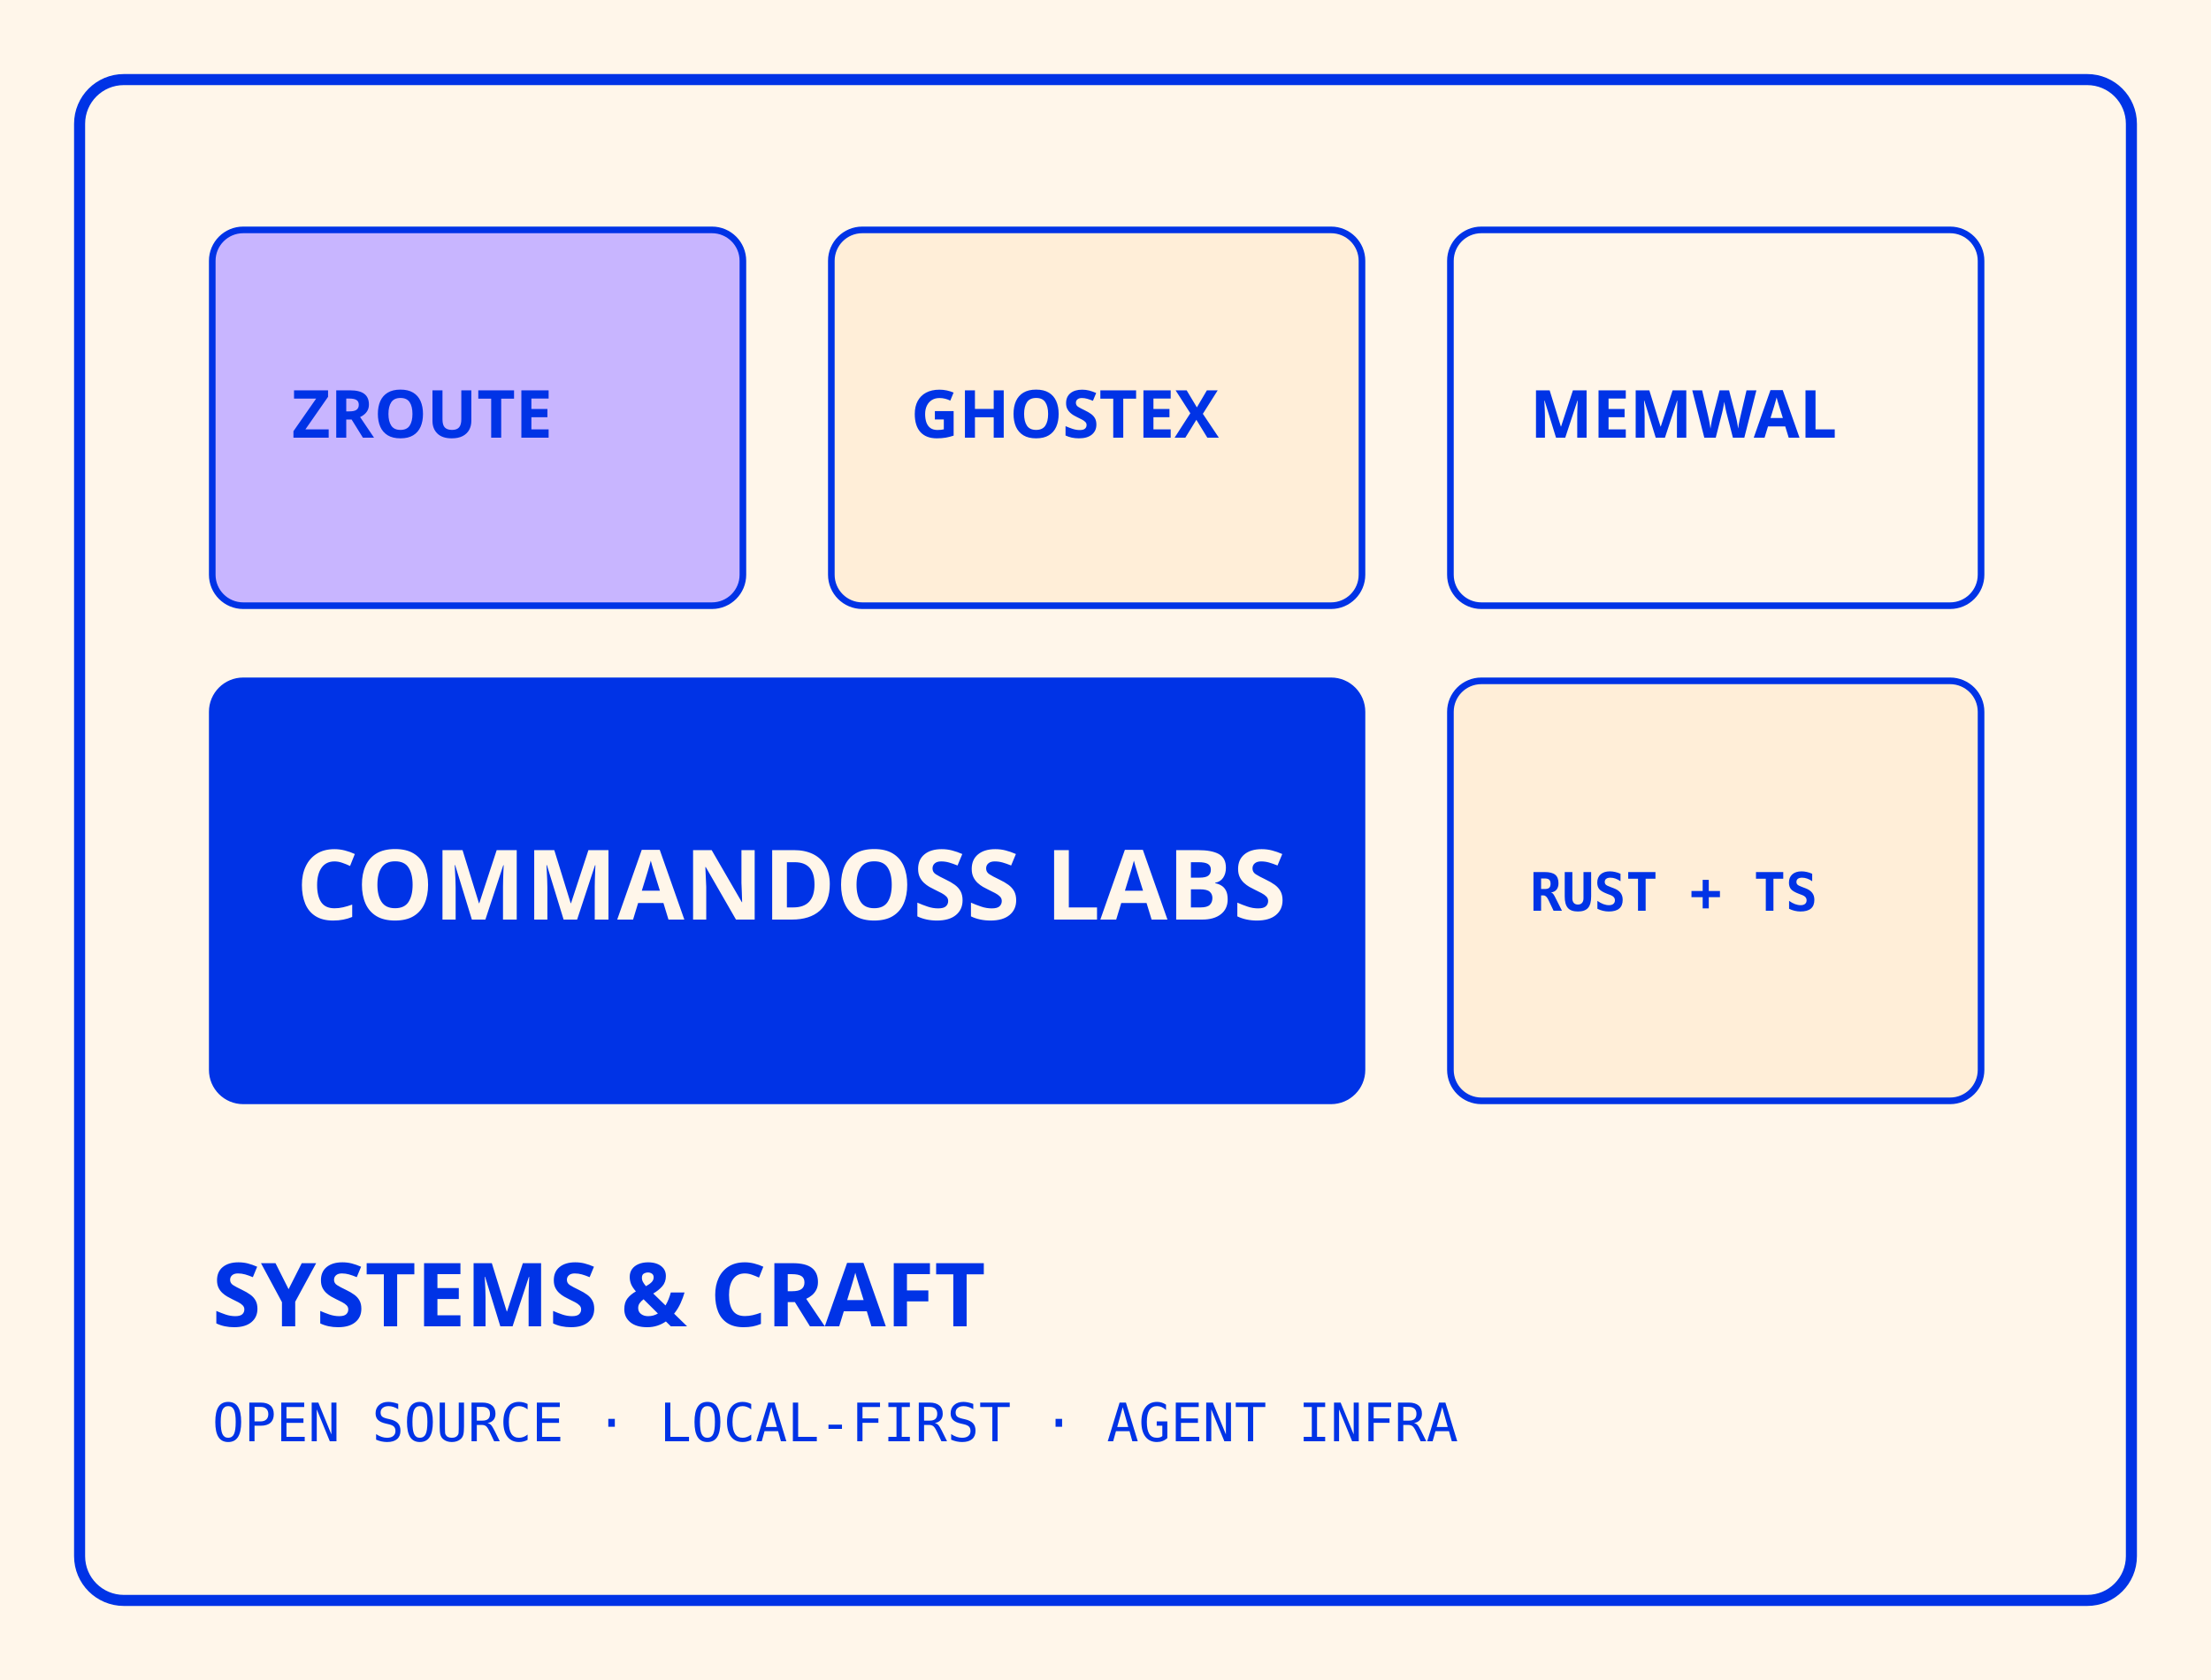
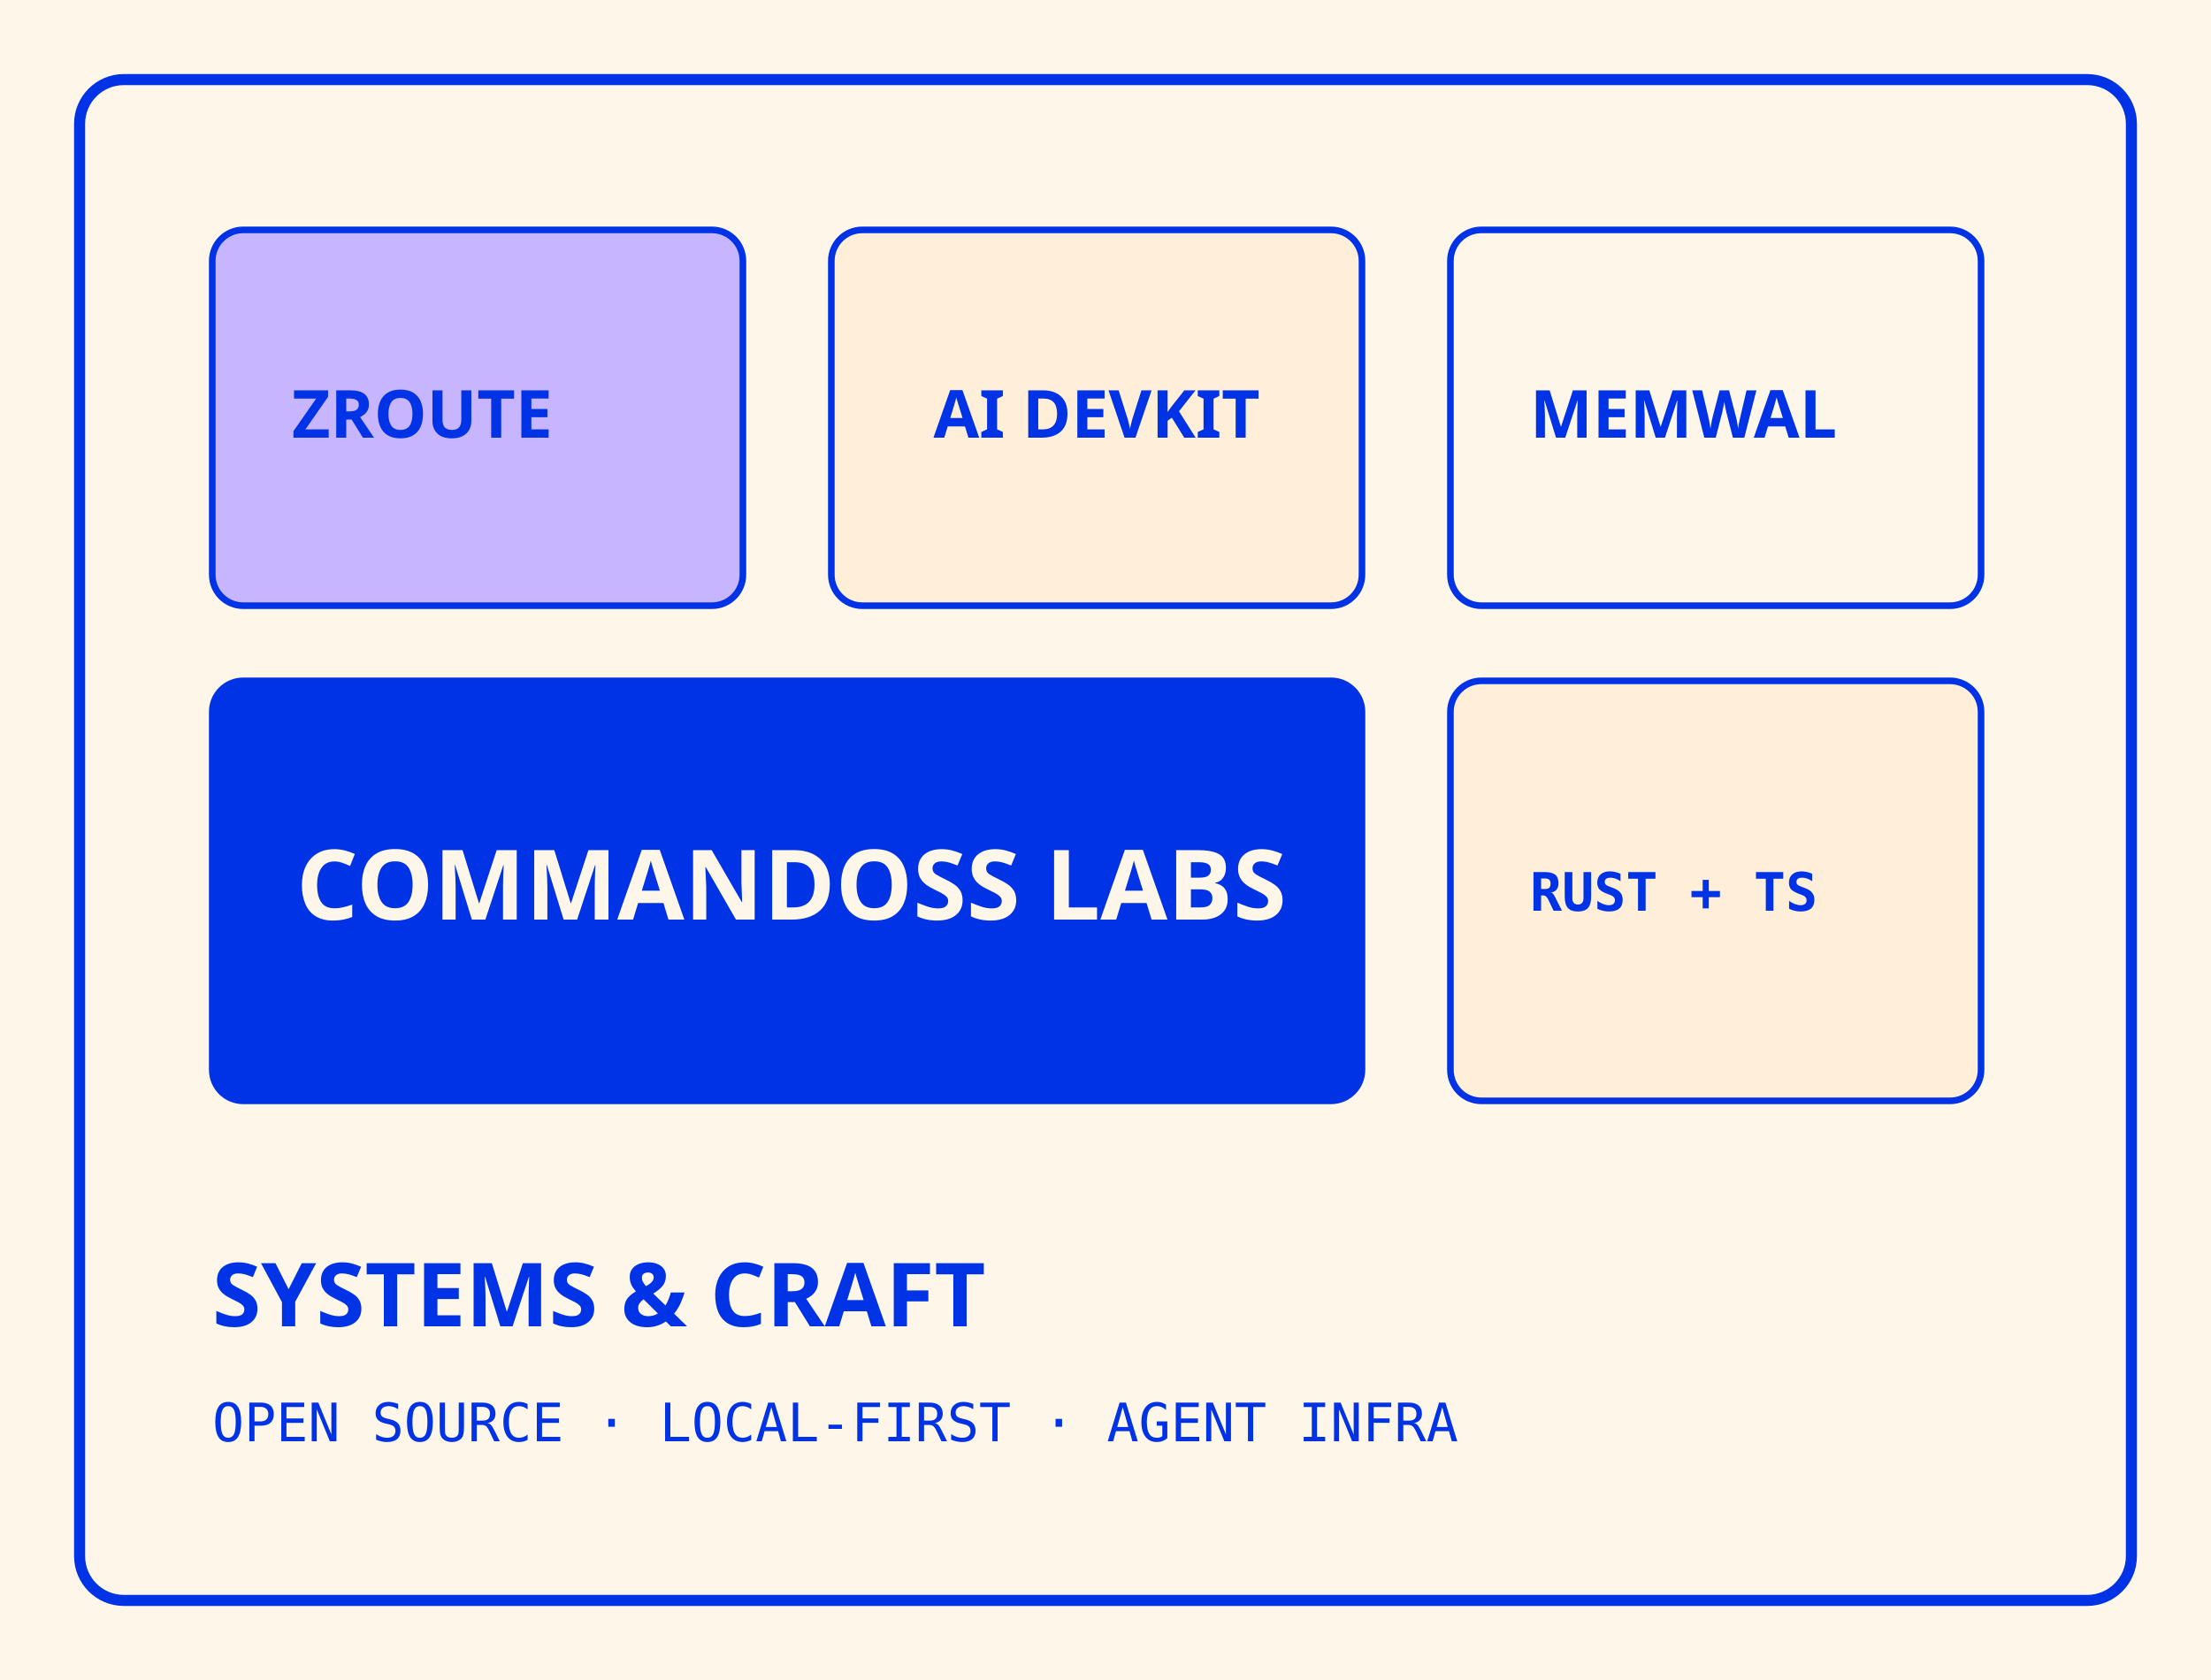
<svg xmlns="http://www.w3.org/2000/svg" viewBox="0 0 1000 760" fill="none">
  <rect width="1000" height="760" fill="#fff6ea" />
  <rect x="36" y="36" width="928" height="688" rx="20" stroke="#0033e6" stroke-width="5" />
  <g stroke="#0033e6" stroke-width="3">
    <rect x="96" y="104" width="240" height="170" rx="14" fill="#c8b5ff" />
    <rect x="376" y="104" width="240" height="170" rx="14" fill="#ffeed8" />
    <rect x="656" y="104" width="240" height="170" rx="14" fill="#fff6ea" />
    <rect x="96" y="308" width="520" height="190" rx="14" fill="#0033e6" />
    <rect x="656" y="308" width="240" height="190" rx="14" fill="#ffeed8" />
  </g>
  <text x="132" y="198" font-family="ui-sans-serif, system-ui, sans-serif" font-size="30" font-weight="800" fill="#0033e6">ZROUTE</text>
-   <text x="412" y="198" font-family="ui-sans-serif, system-ui, sans-serif" font-size="30" font-weight="800" fill="#0033e6">GHOSTEX</text>
+   <text x="496" y="198" text-anchor="middle" font-family="ui-sans-serif, system-ui, sans-serif" font-size="30" font-weight="800" fill="#0033e6">AI DEVKIT</text>
  <text x="692" y="198" font-family="ui-sans-serif, system-ui, sans-serif" font-size="30" font-weight="800" fill="#0033e6">MEMWAL</text>
  <text x="134" y="416" font-family="ui-sans-serif, system-ui, sans-serif" font-size="44" font-weight="800" fill="#fff6ea">COMMANDOSS LABS</text>
  <text x="692" y="412" font-family="ui-monospace, monospace" font-size="24" font-weight="700" fill="#0033e6">RUST + TS</text>
  <text x="96" y="600" font-family="ui-sans-serif, system-ui, sans-serif" font-size="40" font-weight="800" fill="#0033e6">SYSTEMS &amp; CRAFT</text>
  <text x="96" y="652" font-family="ui-monospace, monospace" font-size="24" fill="#0033e6">OPEN SOURCE · LOCAL-FIRST · AGENT INFRA</text>
</svg>
